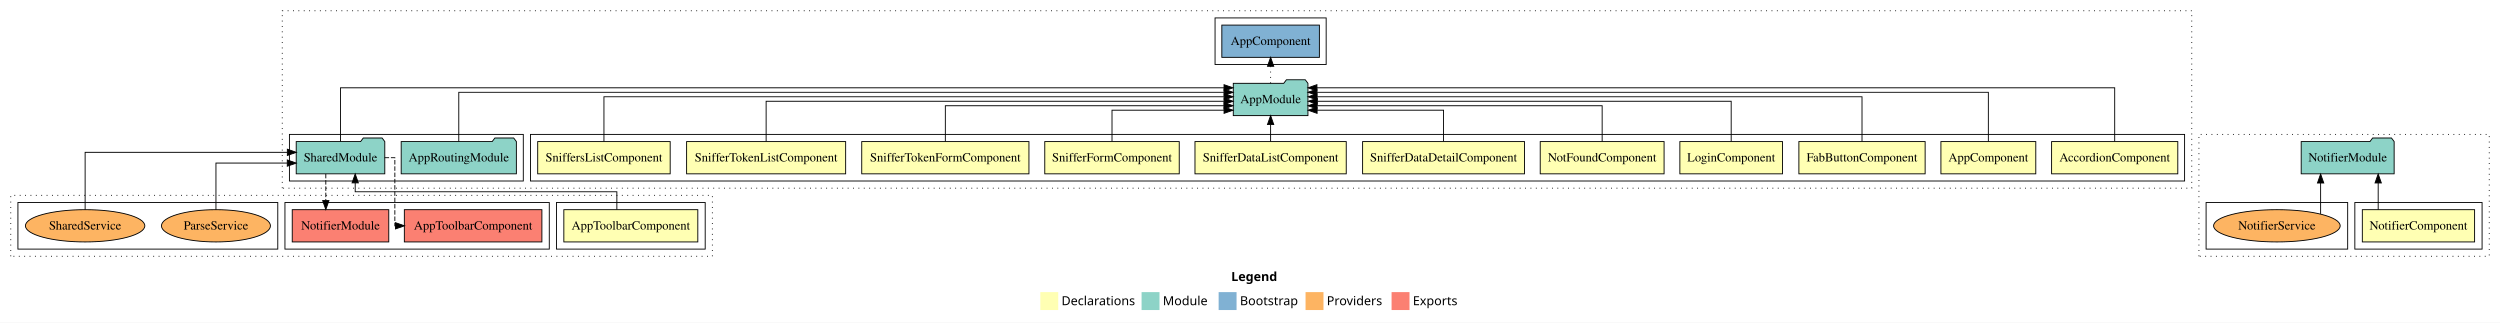
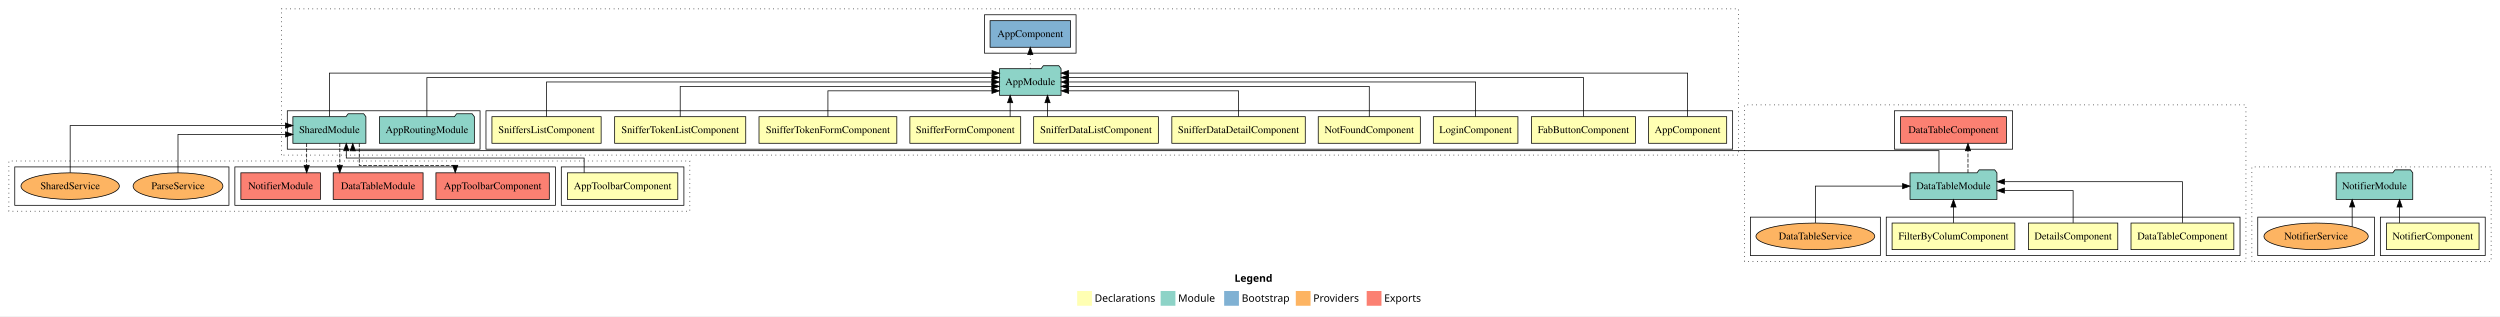
- <svg xmlns="http://www.w3.org/2000/svg" width="2790pt" height="360pt" viewBox="0.00 0.00 2790.00 360.00">
-   <g id="graph0" class="graph" transform="scale(1 1) rotate(0) translate(4 356)">
-     <polygon fill="#ffffff" stroke="transparent" points="-4,4 -4,-356 2786,-356 2786,4 -4,4" />
-     <text text-anchor="start" x="1370.009" y="-42.4" font-family="sans-serif" font-weight="bold" font-size="14.00" fill="#000000">Legend</text>
-     <polygon fill="#ffffb3" stroke="transparent" points="1157,-10 1157,-30 1177,-30 1177,-10 1157,-10" />
-     <text text-anchor="start" x="1180.629" y="-15.4" font-family="sans-serif" font-size="14.00" fill="#000000">  Declarations</text>
-     <polygon fill="#8dd3c7" stroke="transparent" points="1270,-10 1270,-30 1290,-30 1290,-10 1270,-10" />
-     <text text-anchor="start" x="1293.725" y="-15.4" font-family="sans-serif" font-size="14.00" fill="#000000">  Module</text>
-     <polygon fill="#80b1d3" stroke="transparent" points="1356,-10 1356,-30 1376,-30 1376,-10 1356,-10" />
-     <text text-anchor="start" x="1379.781" y="-15.4" font-family="sans-serif" font-size="14.00" fill="#000000">  Bootstrap</text>
-     <polygon fill="#fdb462" stroke="transparent" points="1453,-10 1453,-30 1473,-30 1473,-10 1453,-10" />
-     <text text-anchor="start" x="1476.673" y="-15.4" font-family="sans-serif" font-size="14.00" fill="#000000">  Providers</text>
-     <polygon fill="#fb8072" stroke="transparent" points="1549,-10 1549,-30 1569,-30 1569,-10 1549,-10" />
-     <text text-anchor="start" x="1572.726" y="-15.4" font-family="sans-serif" font-size="14.00" fill="#000000">  Exports</text>
+ <svg xmlns="http://www.w3.org/2000/svg" width="3385pt" height="428pt" viewBox="0.00 0.00 3385.00 428.00">
+   <g id="graph0" class="graph" transform="scale(1 1) rotate(0) translate(4 424)">
+     <polygon fill="#ffffff" stroke="transparent" points="-4,4 -4,-424 3381,-424 3381,4 -4,4" />
+     <text text-anchor="start" x="1667.509" y="-42.4" font-family="sans-serif" font-weight="bold" font-size="14.00" fill="#000000">Legend</text>
+     <polygon fill="#ffffb3" stroke="transparent" points="1454.5,-10 1454.5,-30 1474.5,-30 1474.5,-10 1454.5,-10" />
+     <text text-anchor="start" x="1478.129" y="-15.4" font-family="sans-serif" font-size="14.00" fill="#000000">  Declarations</text>
+     <polygon fill="#8dd3c7" stroke="transparent" points="1567.5,-10 1567.5,-30 1587.5,-30 1587.5,-10 1567.5,-10" />
+     <text text-anchor="start" x="1591.225" y="-15.4" font-family="sans-serif" font-size="14.00" fill="#000000">  Module</text>
+     <polygon fill="#80b1d3" stroke="transparent" points="1653.5,-10 1653.5,-30 1673.5,-30 1673.5,-10 1653.5,-10" />
+     <text text-anchor="start" x="1677.281" y="-15.4" font-family="sans-serif" font-size="14.00" fill="#000000">  Bootstrap</text>
+     <polygon fill="#fdb462" stroke="transparent" points="1750.5,-10 1750.5,-30 1770.5,-30 1770.5,-10 1750.5,-10" />
+     <text text-anchor="start" x="1774.173" y="-15.4" font-family="sans-serif" font-size="14.00" fill="#000000">  Providers</text>
+     <polygon fill="#fb8072" stroke="transparent" points="1846.5,-10 1846.5,-30 1866.5,-30 1866.5,-10 1846.5,-10" />
+     <text text-anchor="start" x="1870.226" y="-15.4" font-family="sans-serif" font-size="14.00" fill="#000000">  Exports</text>
    <g id="clust1" class="cluster">
-       <polygon fill="none" stroke="#000000" stroke-dasharray="1,5" points="311,-146 311,-344 2442,-344 2442,-146 311,-146" />
+       <polygon fill="none" stroke="#000000" stroke-dasharray="1,5" points="377,-214 377,-412 2350,-412 2350,-214 377,-214" />
    </g>
    <g id="clust2" class="cluster">
-       <polygon fill="none" stroke="#000000" points="588,-154 588,-206 2434,-206 2434,-154 588,-154" />
-     </g>
-     <g id="clust14" class="cluster">
-       <polygon fill="none" stroke="#000000" points="319,-154 319,-206 580,-206 580,-154 319,-154" />
-     </g>
-     <g id="clust16" class="cluster">
-       <polygon fill="none" stroke="#000000" points="1352,-284 1352,-336 1476,-336 1476,-284 1352,-284" />
+       <polygon fill="none" stroke="#000000" points="654,-222 654,-274 2342,-274 2342,-222 654,-222" />
+     </g>
+     <g id="clust13" class="cluster">
+       <polygon fill="none" stroke="#000000" points="385,-222 385,-274 646,-274 646,-222 385,-222" />
+     </g>
+     <g id="clust15" class="cluster">
+       <polygon fill="none" stroke="#000000" points="1329,-352 1329,-404 1453,-404 1453,-352 1329,-352" />
+     </g>
+     <g id="clust23" class="cluster">
+       <polygon fill="none" stroke="#000000" stroke-dasharray="1,5" points="2358,-70 2358,-282 3037,-282 3037,-70 2358,-70" />
    </g>
    <g id="clust24" class="cluster">
-       <polygon fill="none" stroke="#000000" stroke-dasharray="1,5" points="2450,-70 2450,-206 2774,-206 2774,-70 2450,-70" />
-     </g>
-     <g id="clust25" class="cluster">
-       <polygon fill="none" stroke="#000000" points="2624,-78 2624,-130 2766,-130 2766,-78 2624,-78" />
-     </g>
-     <g id="clust30" class="cluster">
-       <polygon fill="none" stroke="#000000" points="2458,-78 2458,-130 2616,-130 2616,-78 2458,-78" />
+       <polygon fill="none" stroke="#000000" points="2550,-78 2550,-130 3029,-130 3029,-78 2550,-78" />
+     </g>
+     <g id="clust29" class="cluster">
+       <polygon fill="none" stroke="#000000" points="2561,-222 2561,-274 2721,-274 2721,-222 2561,-222" />
    </g>
    <g id="clust31" class="cluster">
-       <polygon fill="none" stroke="#000000" stroke-dasharray="1,5" points="8,-70 8,-138 791,-138 791,-70 8,-70" />
+       <polygon fill="none" stroke="#000000" points="2366,-78 2366,-130 2542,-130 2542,-78 2366,-78" />
    </g>
    <g id="clust32" class="cluster">
-       <polygon fill="none" stroke="#000000" points="617,-78 617,-130 783,-130 783,-78 617,-78" />
-     </g>
-     <g id="clust35" class="cluster">
-       <polygon fill="none" stroke="#000000" points="314,-78 314,-130 609,-130 609,-78 314,-78" />
-     </g>
-     <g id="clust37" class="cluster">
-       <polygon fill="none" stroke="#000000" points="16,-78 16,-130 306,-130 306,-78 16,-78" />
+       <polygon fill="none" stroke="#000000" stroke-dasharray="1,5" points="3045,-70 3045,-198 3369,-198 3369,-70 3045,-70" />
+     </g>
+     <g id="clust33" class="cluster">
+       <polygon fill="none" stroke="#000000" points="3219,-78 3219,-130 3361,-130 3361,-78 3219,-78" />
+     </g>
+     <g id="clust38" class="cluster">
+       <polygon fill="none" stroke="#000000" points="3053,-78 3053,-130 3211,-130 3211,-78 3053,-78" />
+     </g>
+     <g id="clust39" class="cluster">
+       <polygon fill="none" stroke="#000000" stroke-dasharray="1,5" points="8,-138 8,-206 930,-206 930,-138 8,-138" />
+     </g>
+     <g id="clust40" class="cluster">
+       <polygon fill="none" stroke="#000000" points="756,-146 756,-198 922,-198 922,-146 756,-146" />
+     </g>
+     <g id="clust43" class="cluster">
+       <polygon fill="none" stroke="#000000" points="314,-146 314,-198 748,-198 748,-146 314,-146" />
+     </g>
+     <g id="clust45" class="cluster">
+       <polygon fill="none" stroke="#000000" points="16,-146 16,-198 306,-198 306,-146 16,-146" />
    </g>
    <g id="node1" class="node">
-       <polygon fill="#ffffb3" stroke="#000000" points="2426.42,-198 2285.58,-198 2285.58,-162 2426.42,-162 2426.42,-198" />
-       <text text-anchor="middle" x="2356" y="-175.8" font-family="Times,serif" font-size="14.00" fill="#000000">AccordionComponent</text>
+       <polygon fill="#ffffb3" stroke="#000000" points="2333.94,-266 2228.06,-266 2228.06,-230 2333.94,-230 2333.94,-266" />
+       <text text-anchor="middle" x="2281" y="-243.8" font-family="Times,serif" font-size="14.00" fill="#000000">AppComponent</text>
+     </g>
+     <g id="node11" class="node">
+       <polygon fill="#8dd3c7" stroke="#000000" points="1432.657,-331 1429.657,-335 1408.657,-335 1405.657,-331 1349.343,-331 1349.343,-295 1432.657,-295 1432.657,-331" />
+       <text text-anchor="middle" x="1391" y="-308.8" font-family="Times,serif" font-size="14.00" fill="#000000">AppModule</text>
+     </g>
+     <g id="edge1" class="edge">
+       <path fill="none" stroke="#000000" d="M2281,-266.248C2281,-289.018 2281,-325 2281,-325 2281,-325 1442.733,-325 1442.733,-325" />
+       <polygon fill="#000000" stroke="#000000" points="1442.733,-321.5 1432.733,-325 1442.733,-328.5 1442.733,-321.5" />
+     </g>
+     <g id="node2" class="node">
+       <polygon fill="#ffffb3" stroke="#000000" points="2210.448,-266 2069.552,-266 2069.552,-230 2210.448,-230 2210.448,-266" />
+       <text text-anchor="middle" x="2140" y="-243.8" font-family="Times,serif" font-size="14.00" fill="#000000">FabButtonComponent</text>
+     </g>
+     <g id="edge2" class="edge">
+       <path fill="none" stroke="#000000" d="M2140,-266.284C2140,-287.321 2140,-319 2140,-319 2140,-319 1442.874,-319 1442.874,-319" />
+       <polygon fill="#000000" stroke="#000000" points="1442.874,-315.5 1432.874,-319 1442.874,-322.5 1442.874,-315.5" />
+     </g>
+     <g id="node3" class="node">
+       <polygon fill="#ffffb3" stroke="#000000" points="2051.276,-266 1936.724,-266 1936.724,-230 2051.276,-230 2051.276,-266" />
+       <text text-anchor="middle" x="1994" y="-243.8" font-family="Times,serif" font-size="14.00" fill="#000000">LoginComponent</text>
+     </g>
+     <g id="edge3" class="edge">
+       <path fill="none" stroke="#000000" d="M1994,-266.106C1994,-285.339 1994,-313 1994,-313 1994,-313 1442.923,-313 1442.923,-313" />
+       <polygon fill="#000000" stroke="#000000" points="1442.923,-309.5 1432.923,-313 1442.923,-316.5 1442.923,-309.5" />
+     </g>
+     <g id="node4" class="node">
+       <polygon fill="#ffffb3" stroke="#000000" points="1919.112,-266 1780.888,-266 1780.888,-230 1919.112,-230 1919.112,-266" />
+       <text text-anchor="middle" x="1850" y="-243.8" font-family="Times,serif" font-size="14.00" fill="#000000">NotFoundComponent</text>
+     </g>
+     <g id="edge4" class="edge">
+       <path fill="none" stroke="#000000" d="M1850,-266.022C1850,-283.373 1850,-307 1850,-307 1850,-307 1442.95,-307 1442.95,-307" />
+       <polygon fill="#000000" stroke="#000000" points="1442.95,-303.5 1432.95,-307 1442.95,-310.5 1442.95,-303.5" />
+     </g>
+     <g id="node5" class="node">
+       <polygon fill="#ffffb3" stroke="#000000" points="1763.336,-266 1582.664,-266 1582.664,-230 1763.336,-230 1763.336,-266" />
+       <text text-anchor="middle" x="1673" y="-243.8" font-family="Times,serif" font-size="14.00" fill="#000000">SnifferDataDetailComponent</text>
+     </g>
+     <g id="edge5" class="edge">
+       <path fill="none" stroke="#000000" d="M1673,-266.24C1673,-281.571 1673,-301 1673,-301 1673,-301 1442.914,-301 1442.914,-301" />
+       <polygon fill="#000000" stroke="#000000" points="1442.914,-297.5 1432.914,-301 1442.914,-304.5 1442.914,-297.5" />
+     </g>
+     <g id="node6" class="node">
+       <polygon fill="#ffffb3" stroke="#000000" points="1564.407,-266 1395.593,-266 1395.593,-230 1564.407,-230 1564.407,-266" />
+       <text text-anchor="middle" x="1480" y="-243.8" font-family="Times,serif" font-size="14.00" fill="#000000">SnifferDataListComponent</text>
+     </g>
+     <g id="edge6" class="edge">
+       <path fill="none" stroke="#000000" d="M1414.312,-266.106C1414.312,-266.106 1414.312,-284.991 1414.312,-284.991" />
+       <polygon fill="#000000" stroke="#000000" points="1410.812,-284.991 1414.312,-294.991 1417.812,-284.991 1410.812,-284.991" />
+     </g>
+     <g id="node7" class="node">
+       <polygon fill="#ffffb3" stroke="#000000" points="1378.036,-266 1227.964,-266 1227.964,-230 1378.036,-230 1378.036,-266" />
+       <text text-anchor="middle" x="1303" y="-243.8" font-family="Times,serif" font-size="14.00" fill="#000000">SnifferFormComponent</text>
+     </g>
+     <g id="edge7" class="edge">
+       <path fill="none" stroke="#000000" d="M1363.72,-266.106C1363.72,-266.106 1363.72,-284.991 1363.72,-284.991" />
+       <polygon fill="#000000" stroke="#000000" points="1360.22,-284.991 1363.72,-294.991 1367.22,-284.991 1360.22,-284.991" />
+     </g>
+     <g id="node8" class="node">
+       <polygon fill="#ffffb3" stroke="#000000" points="1210.303,-266 1023.697,-266 1023.697,-230 1210.303,-230 1210.303,-266" />
+       <text text-anchor="middle" x="1117" y="-243.8" font-family="Times,serif" font-size="14.00" fill="#000000">SnifferTokenFormComponent</text>
+     </g>
+     <g id="edge8" class="edge">
+       <path fill="none" stroke="#000000" d="M1117,-266.24C1117,-281.571 1117,-301 1117,-301 1117,-301 1339.087,-301 1339.087,-301" />
+       <polygon fill="#000000" stroke="#000000" points="1339.087,-304.5 1349.087,-301 1339.087,-297.5 1339.087,-304.5" />
+     </g>
+     <g id="node9" class="node">
+       <polygon fill="#ffffb3" stroke="#000000" points="1005.748,-266 828.252,-266 828.252,-230 1005.748,-230 1005.748,-266" />
+       <text text-anchor="middle" x="917" y="-243.8" font-family="Times,serif" font-size="14.00" fill="#000000">SnifferTokenListComponent</text>
+     </g>
+     <g id="edge9" class="edge">
+       <path fill="none" stroke="#000000" d="M917,-266.022C917,-283.373 917,-307 917,-307 917,-307 1338.936,-307 1338.936,-307" />
+       <polygon fill="#000000" stroke="#000000" points="1338.936,-310.5 1348.936,-307 1338.936,-303.5 1338.936,-310.5" />
+     </g>
+     <g id="node10" class="node">
+       <polygon fill="#ffffb3" stroke="#000000" points="809.926,-266 662.074,-266 662.074,-230 809.926,-230 809.926,-266" />
+       <text text-anchor="middle" x="736" y="-243.8" font-family="Times,serif" font-size="14.00" fill="#000000">SniffersListComponent</text>
+     </g>
+     <g id="edge10" class="edge">
+       <path fill="none" stroke="#000000" d="M736,-266.106C736,-285.339 736,-313 736,-313 736,-313 1339.03,-313 1339.03,-313" />
+       <polygon fill="#000000" stroke="#000000" points="1339.03,-316.5 1349.03,-313 1339.03,-309.5 1339.03,-316.5" />
+     </g>
+     <g id="node14" class="node">
+       <polygon fill="#80b1d3" stroke="#000000" points="1445.439,-396 1336.561,-396 1336.561,-360 1445.439,-360 1445.439,-396" />
+       <text text-anchor="middle" x="1391" y="-373.8" font-family="Times,serif" font-size="14.00" fill="#000000">AppComponent </text>
+     </g>
+     <g id="edge13" class="edge">
+       <path fill="none" stroke="#000000" stroke-dasharray="1,5" d="M1391,-331.106C1391,-331.106 1391,-349.991 1391,-349.991" />
+       <polygon fill="#000000" stroke="#000000" points="1387.5,-349.991 1391,-359.991 1394.5,-349.991 1387.5,-349.991" />
    </g>
    <g id="node12" class="node">
-       <polygon fill="#8dd3c7" stroke="#000000" points="1455.657,-263 1452.657,-267 1431.657,-267 1428.657,-263 1372.343,-263 1372.343,-227 1455.657,-227 1455.657,-263" />
-       <text text-anchor="middle" x="1414" y="-240.8" font-family="Times,serif" font-size="14.00" fill="#000000">AppModule</text>
-     </g>
-     <g id="edge1" class="edge">
-       <path fill="none" stroke="#000000" d="M2356,-198.091C2356,-221.133 2356,-258 2356,-258 2356,-258 1465.692,-258 1465.692,-258" />
-       <polygon fill="#000000" stroke="#000000" points="1465.692,-254.5 1455.692,-258 1465.692,-261.5 1465.692,-254.5" />
-     </g>
-     <g id="node2" class="node">
-       <polygon fill="#ffffb3" stroke="#000000" points="2267.94,-198 2162.06,-198 2162.06,-162 2267.94,-162 2267.94,-198" />
-       <text text-anchor="middle" x="2215" y="-175.8" font-family="Times,serif" font-size="14.00" fill="#000000">AppComponent</text>
-     </g>
-     <g id="edge2" class="edge">
-       <path fill="none" stroke="#000000" d="M2215,-198.045C2215,-219.662 2215,-253 2215,-253 2215,-253 1465.658,-253 1465.658,-253" />
-       <polygon fill="#000000" stroke="#000000" points="1465.658,-249.5 1455.658,-253 1465.658,-256.5 1465.658,-249.5" />
-     </g>
-     <g id="node3" class="node">
-       <polygon fill="#ffffb3" stroke="#000000" points="2144.448,-198 2003.552,-198 2003.552,-162 2144.448,-162 2144.448,-198" />
-       <text text-anchor="middle" x="2074" y="-175.8" font-family="Times,serif" font-size="14.00" fill="#000000">FabButtonComponent</text>
-     </g>
-     <g id="edge3" class="edge">
-       <path fill="none" stroke="#000000" d="M2074,-198.223C2074,-218.365 2074,-248 2074,-248 2074,-248 1465.787,-248 1465.787,-248" />
-       <polygon fill="#000000" stroke="#000000" points="1465.787,-244.5 1455.787,-248 1465.787,-251.5 1465.787,-244.5" />
-     </g>
-     <g id="node4" class="node">
-       <polygon fill="#ffffb3" stroke="#000000" points="1985.276,-198 1870.724,-198 1870.724,-162 1985.276,-162 1985.276,-198" />
-       <text text-anchor="middle" x="1928" y="-175.8" font-family="Times,serif" font-size="14.00" fill="#000000">LoginComponent</text>
-     </g>
-     <g id="edge4" class="edge">
-       <path fill="none" stroke="#000000" d="M1928,-198.222C1928,-216.828 1928,-243 1928,-243 1928,-243 1466.063,-243 1466.063,-243" />
-       <polygon fill="#000000" stroke="#000000" points="1466.063,-239.5 1456.063,-243 1466.063,-246.5 1466.063,-239.5" />
-     </g>
-     <g id="node5" class="node">
-       <polygon fill="#ffffb3" stroke="#000000" points="1853.112,-198 1714.888,-198 1714.888,-162 1853.112,-162 1853.112,-198" />
-       <text text-anchor="middle" x="1784" y="-175.8" font-family="Times,serif" font-size="14.00" fill="#000000">NotFoundComponent</text>
-     </g>
-     <g id="edge5" class="edge">
-       <path fill="none" stroke="#000000" d="M1784,-198.034C1784,-215.06 1784,-238 1784,-238 1784,-238 1465.725,-238 1465.725,-238" />
-       <polygon fill="#000000" stroke="#000000" points="1465.725,-234.5 1455.725,-238 1465.724,-241.5 1465.725,-234.5" />
-     </g>
-     <g id="node6" class="node">
-       <polygon fill="#ffffb3" stroke="#000000" points="1697.336,-198 1516.664,-198 1516.664,-162 1697.336,-162 1697.336,-198" />
-       <text text-anchor="middle" x="1607" y="-175.8" font-family="Times,serif" font-size="14.00" fill="#000000">SnifferDataDetailComponent</text>
-     </g>
-     <g id="edge6" class="edge">
-       <path fill="none" stroke="#000000" d="M1607,-198.24C1607,-213.571 1607,-233 1607,-233 1607,-233 1465.878,-233 1465.878,-233" />
-       <polygon fill="#000000" stroke="#000000" points="1465.878,-229.5 1455.878,-233 1465.878,-236.5 1465.878,-229.5" />
-     </g>
-     <g id="node7" class="node">
-       <polygon fill="#ffffb3" stroke="#000000" points="1498.407,-198 1329.593,-198 1329.593,-162 1498.407,-162 1498.407,-198" />
-       <text text-anchor="middle" x="1414" y="-175.8" font-family="Times,serif" font-size="14.00" fill="#000000">SnifferDataListComponent</text>
-     </g>
-     <g id="edge7" class="edge">
-       <path fill="none" stroke="#000000" d="M1414,-198.106C1414,-198.106 1414,-216.991 1414,-216.991" />
-       <polygon fill="#000000" stroke="#000000" points="1410.5,-216.991 1414,-226.991 1417.5,-216.991 1410.5,-216.991" />
-     </g>
-     <g id="node8" class="node">
-       <polygon fill="#ffffb3" stroke="#000000" points="1312.036,-198 1161.964,-198 1161.964,-162 1312.036,-162 1312.036,-198" />
-       <text text-anchor="middle" x="1237" y="-175.8" font-family="Times,serif" font-size="14.00" fill="#000000">SnifferFormComponent</text>
-     </g>
-     <g id="edge8" class="edge">
-       <path fill="none" stroke="#000000" d="M1237,-198.24C1237,-213.571 1237,-233 1237,-233 1237,-233 1362.053,-233 1362.053,-233" />
-       <polygon fill="#000000" stroke="#000000" points="1362.053,-236.5 1372.053,-233 1362.053,-229.5 1362.053,-236.5" />
-     </g>
-     <g id="node9" class="node">
-       <polygon fill="#ffffb3" stroke="#000000" points="1144.303,-198 957.697,-198 957.697,-162 1144.303,-162 1144.303,-198" />
-       <text text-anchor="middle" x="1051" y="-175.8" font-family="Times,serif" font-size="14.00" fill="#000000">SnifferTokenFormComponent</text>
-     </g>
-     <g id="edge9" class="edge">
-       <path fill="none" stroke="#000000" d="M1051,-198.034C1051,-215.06 1051,-238 1051,-238 1051,-238 1362.005,-238 1362.005,-238" />
-       <polygon fill="#000000" stroke="#000000" points="1362.005,-241.5 1372.005,-238 1362.005,-234.5 1362.005,-241.5" />
-     </g>
-     <g id="node10" class="node">
-       <polygon fill="#ffffb3" stroke="#000000" points="939.748,-198 762.252,-198 762.252,-162 939.748,-162 939.748,-198" />
-       <text text-anchor="middle" x="851" y="-175.8" font-family="Times,serif" font-size="14.00" fill="#000000">SnifferTokenListComponent</text>
-     </g>
-     <g id="edge10" class="edge">
-       <path fill="none" stroke="#000000" d="M851,-198.222C851,-216.828 851,-243 851,-243 851,-243 1362.143,-243 1362.143,-243" />
-       <polygon fill="#000000" stroke="#000000" points="1362.143,-246.5 1372.143,-243 1362.143,-239.5 1362.143,-246.5" />
-     </g>
-     <g id="node11" class="node">
-       <polygon fill="#ffffb3" stroke="#000000" points="743.926,-198 596.074,-198 596.074,-162 743.926,-162 743.926,-198" />
-       <text text-anchor="middle" x="670" y="-175.8" font-family="Times,serif" font-size="14.00" fill="#000000">SniffersListComponent</text>
+       <polygon fill="#8dd3c7" stroke="#000000" points="638.274,-266 635.274,-270 614.274,-270 611.274,-266 509.726,-266 509.726,-230 638.274,-230 638.274,-266" />
+       <text text-anchor="middle" x="574" y="-243.8" font-family="Times,serif" font-size="14.00" fill="#000000">AppRoutingModule</text>
    </g>
    <g id="edge11" class="edge">
-       <path fill="none" stroke="#000000" d="M670,-198.223C670,-218.365 670,-248 670,-248 670,-248 1362.137,-248 1362.137,-248" />
-       <polygon fill="#000000" stroke="#000000" points="1362.137,-251.5 1372.137,-248 1362.137,-244.5 1362.137,-251.5" />
+       <path fill="none" stroke="#000000" d="M574,-266.284C574,-287.321 574,-319 574,-319 574,-319 1339.079,-319 1339.079,-319" />
+       <polygon fill="#000000" stroke="#000000" points="1339.079,-322.5 1349.079,-319 1339.079,-315.5 1339.079,-322.5" />
+     </g>
+     <g id="node13" class="node">
+       <polygon fill="#8dd3c7" stroke="#000000" points="491.423,-266 488.423,-270 467.423,-270 464.423,-266 392.577,-266 392.577,-230 491.423,-230 491.423,-266" />
+       <text text-anchor="middle" x="442" y="-243.8" font-family="Times,serif" font-size="14.00" fill="#000000">SharedModule</text>
+     </g>
+     <g id="edge12" class="edge">
+       <path fill="none" stroke="#000000" d="M442,-266.248C442,-289.018 442,-325 442,-325 442,-325 1339.306,-325 1339.306,-325" />
+       <polygon fill="#000000" stroke="#000000" points="1339.306,-328.5 1349.306,-325 1339.306,-321.5 1339.306,-328.5" />
+     </g>
+     <g id="node25" class="node">
+       <polygon fill="#fb8072" stroke="#000000" points="739.758,-190 586.242,-190 586.242,-154 739.758,-154 739.758,-190" />
+       <text text-anchor="middle" x="663" y="-167.8" font-family="Times,serif" font-size="14.00" fill="#000000">AppToolbarComponent </text>
+     </g>
+     <g id="edge23" class="edge">
+       <path fill="none" stroke="#000000" stroke-dasharray="5,2" d="M482.434,-229.853C482.434,-216.261 482.434,-200 482.434,-200 482.434,-200 612.379,-200 612.379,-200 612.379,-200 612.379,-199.021 612.379,-199.021" />
+       <polygon fill="#000000" stroke="#000000" points="615.879,-200.207 612.379,-190.207 608.879,-200.207 615.879,-200.207" />
+     </g>
+     <g id="node26" class="node">
+       <polygon fill="#fb8072" stroke="#000000" points="568.849,-190 447.151,-190 447.151,-154 568.849,-154 568.849,-190" />
+       <text text-anchor="middle" x="508" y="-167.8" font-family="Times,serif" font-size="14.00" fill="#000000">DataTableModule </text>
+     </g>
+     <g id="edge24" class="edge">
+       <path fill="none" stroke="#000000" stroke-dasharray="5,2" d="M456.103,-229.989C456.103,-229.989 456.103,-200.145 456.103,-200.145" />
+       <polygon fill="#000000" stroke="#000000" points="459.603,-200.145 456.103,-190.145 452.603,-200.145 459.603,-200.145" />
+     </g>
+     <g id="node27" class="node">
+       <polygon fill="#fb8072" stroke="#000000" points="429.865,-190 322.135,-190 322.135,-154 429.865,-154 429.865,-190" />
+       <text text-anchor="middle" x="376" y="-167.8" font-family="Times,serif" font-size="14.00" fill="#000000">NotifierModule </text>
+     </g>
+     <g id="edge25" class="edge">
+       <path fill="none" stroke="#000000" stroke-dasharray="5,2" d="M411.236,-229.989C411.236,-229.989 411.236,-200.145 411.236,-200.145" />
+       <polygon fill="#000000" stroke="#000000" points="414.736,-200.145 411.236,-190.145 407.736,-200.145 414.736,-200.145" />
    </g>
    <g id="node15" class="node">
-       <polygon fill="#80b1d3" stroke="#000000" points="1468.439,-328 1359.561,-328 1359.561,-292 1468.439,-292 1468.439,-328" />
-       <text text-anchor="middle" x="1414" y="-305.8" font-family="Times,serif" font-size="14.00" fill="#000000">AppComponent </text>
+       <polygon fill="#ffffb3" stroke="#000000" points="3020.632,-122 2881.368,-122 2881.368,-86 3020.632,-86 3020.632,-122" />
+       <text text-anchor="middle" x="2951" y="-99.8" font-family="Times,serif" font-size="14.00" fill="#000000">DataTableComponent</text>
+     </g>
+     <g id="node18" class="node">
+       <polygon fill="#8dd3c7" stroke="#000000" points="2699.849,-190 2696.849,-194 2675.849,-194 2672.849,-190 2582.151,-190 2582.151,-154 2699.849,-154 2699.849,-190" />
+       <text text-anchor="middle" x="2641" y="-167.8" font-family="Times,serif" font-size="14.00" fill="#000000">DataTableModule</text>
    </g>
    <g id="edge14" class="edge">
-       <path fill="none" stroke="#000000" stroke-dasharray="1,5" d="M1414,-263.106C1414,-263.106 1414,-281.991 1414,-281.991" />
-       <polygon fill="#000000" stroke="#000000" points="1410.5,-281.991 1414,-291.991 1417.5,-281.991 1410.5,-281.991" />
-     </g>
-     <g id="node13" class="node">
-       <polygon fill="#8dd3c7" stroke="#000000" points="572.274,-198 569.274,-202 548.274,-202 545.274,-198 443.726,-198 443.726,-162 572.274,-162 572.274,-198" />
-       <text text-anchor="middle" x="508" y="-175.8" font-family="Times,serif" font-size="14.00" fill="#000000">AppRoutingModule</text>
-     </g>
-     <g id="edge12" class="edge">
-       <path fill="none" stroke="#000000" d="M508,-198.045C508,-219.662 508,-253 508,-253 508,-253 1362.119,-253 1362.119,-253" />
-       <polygon fill="#000000" stroke="#000000" points="1362.119,-256.5 1372.119,-253 1362.119,-249.5 1362.119,-256.5" />
-     </g>
-     <g id="node14" class="node">
-       <polygon fill="#8dd3c7" stroke="#000000" points="425.423,-198 422.423,-202 401.423,-202 398.423,-198 326.577,-198 326.577,-162 425.423,-162 425.423,-198" />
-       <text text-anchor="middle" x="376" y="-175.8" font-family="Times,serif" font-size="14.00" fill="#000000">SharedModule</text>
-     </g>
-     <g id="edge13" class="edge">
-       <path fill="none" stroke="#000000" d="M376,-198.091C376,-221.133 376,-258 376,-258 376,-258 1362.024,-258 1362.024,-258" />
-       <polygon fill="#000000" stroke="#000000" points="1362.024,-261.5 1372.024,-258 1362.024,-254.5 1362.024,-261.5" />
+       <path fill="none" stroke="#000000" d="M2951,-122.292C2951,-144.206 2951,-178 2951,-178 2951,-178 2710.038,-178 2710.038,-178" />
+       <polygon fill="#000000" stroke="#000000" points="2710.038,-174.5 2700.038,-178 2710.038,-181.5 2710.038,-174.5" />
+     </g>
+     <g id="node16" class="node">
+       <polygon fill="#ffffb3" stroke="#000000" points="2863.485,-122 2742.515,-122 2742.515,-86 2863.485,-86 2863.485,-122" />
+       <text text-anchor="middle" x="2803" y="-99.8" font-family="Times,serif" font-size="14.00" fill="#000000">DetailsComponent</text>
+     </g>
+     <g id="edge15" class="edge">
+       <path fill="none" stroke="#000000" d="M2803,-122.267C2803,-140.555 2803,-166 2803,-166 2803,-166 2709.944,-166 2709.944,-166" />
+       <polygon fill="#000000" stroke="#000000" points="2709.944,-162.5 2699.944,-166 2709.944,-169.5 2709.944,-162.5" />
+     </g>
+     <g id="node17" class="node">
+       <polygon fill="#ffffb3" stroke="#000000" points="2724.116,-122 2557.884,-122 2557.884,-86 2724.116,-86 2724.116,-122" />
+       <text text-anchor="middle" x="2641" y="-99.8" font-family="Times,serif" font-size="14.00" fill="#000000">FilterByColumComponent</text>
+     </g>
+     <g id="edge16" class="edge">
+       <path fill="none" stroke="#000000" d="M2641,-122.223C2641,-122.223 2641,-143.727 2641,-143.727" />
+       <polygon fill="#000000" stroke="#000000" points="2637.5,-143.727 2641,-153.727 2644.5,-143.727 2637.5,-143.727" />
+     </g>
+     <g id="edge22" class="edge">
+       <path fill="none" stroke="#000000" d="M2621.359,-190.147C2621.359,-203.739 2621.359,-220 2621.359,-220 2621.359,-220 473.657,-220 473.657,-220 473.657,-220 473.657,-220.979 473.657,-220.979" />
+       <polygon fill="#000000" stroke="#000000" points="470.157,-219.793 473.657,-229.793 477.157,-219.793 470.157,-219.793" />
+     </g>
+     <g id="node19" class="node">
+       <polygon fill="#fb8072" stroke="#000000" points="2712.631,-266 2569.369,-266 2569.369,-230 2712.631,-230 2712.631,-266" />
+       <text text-anchor="middle" x="2641" y="-243.8" font-family="Times,serif" font-size="14.00" fill="#000000">DataTableComponent </text>
+     </g>
+     <g id="edge17" class="edge">
+       <path fill="none" stroke="#000000" stroke-dasharray="5,2" d="M2660.641,-190.011C2660.641,-190.011 2660.641,-219.855 2660.641,-219.855" />
+       <polygon fill="#000000" stroke="#000000" points="2657.142,-219.855 2660.641,-229.855 2664.142,-219.855 2657.142,-219.855" />
    </g>
    <g id="node20" class="node">
-       <polygon fill="#fb8072" stroke="#000000" points="600.758,-122 447.242,-122 447.242,-86 600.758,-86 600.758,-122" />
-       <text text-anchor="middle" x="524" y="-99.8" font-family="Times,serif" font-size="14.00" fill="#000000">AppToolbarComponent </text>
+       <ellipse fill="#fdb462" stroke="#000000" cx="2454" cy="-104" rx="80.411" ry="18" />
+       <text text-anchor="middle" x="2454" y="-99.8" font-family="Times,serif" font-size="14.00" fill="#000000">DataTableService</text>
    </g>
    <g id="edge18" class="edge">
-       <path fill="none" stroke="#000000" stroke-dasharray="5,2" d="M425.24,-180C431.983,-180 436.647,-180 436.647,-180 436.647,-180 436.647,-104 436.647,-104 436.647,-104 437.719,-104 437.719,-104" />
-       <polygon fill="#000000" stroke="#000000" points="437.359,-107.5 447.359,-104 437.359,-100.5 437.359,-107.5" />
+       <path fill="none" stroke="#000000" d="M2454,-122.223C2454,-142.365 2454,-172 2454,-172 2454,-172 2572.089,-172 2572.089,-172" />
+       <polygon fill="#000000" stroke="#000000" points="2572.089,-175.5 2582.089,-172 2572.089,-168.5 2572.089,-175.5" />
    </g>
    <g id="node21" class="node">
-       <polygon fill="#fb8072" stroke="#000000" points="429.865,-122 322.135,-122 322.135,-86 429.865,-86 429.865,-122" />
-       <text text-anchor="middle" x="376" y="-99.8" font-family="Times,serif" font-size="14.00" fill="#000000">NotifierModule </text>
+       <polygon fill="#ffffb3" stroke="#000000" points="3352.647,-122 3227.353,-122 3227.353,-86 3352.647,-86 3352.647,-122" />
+       <text text-anchor="middle" x="3290" y="-99.8" font-family="Times,serif" font-size="14.00" fill="#000000">NotifierComponent</text>
+     </g>
+     <g id="node22" class="node">
+       <polygon fill="#8dd3c7" stroke="#000000" points="3262.864,-190 3259.864,-194 3238.864,-194 3235.864,-190 3159.136,-190 3159.136,-154 3262.864,-154 3262.864,-190" />
+       <text text-anchor="middle" x="3211" y="-167.8" font-family="Times,serif" font-size="14.00" fill="#000000">NotifierModule</text>
    </g>
    <g id="edge19" class="edge">
-       <path fill="none" stroke="#000000" stroke-dasharray="5,2" d="M359.596,-161.989C359.596,-161.989 359.596,-132.145 359.596,-132.145" />
-       <polygon fill="#000000" stroke="#000000" points="363.096,-132.145 359.596,-122.145 356.096,-132.145 363.096,-132.145" />
-     </g>
-     <g id="node16" class="node">
-       <polygon fill="#ffffb3" stroke="#000000" points="2757.647,-122 2632.353,-122 2632.353,-86 2757.647,-86 2757.647,-122" />
-       <text text-anchor="middle" x="2695" y="-99.8" font-family="Times,serif" font-size="14.00" fill="#000000">NotifierComponent</text>
-     </g>
-     <g id="node17" class="node">
-       <polygon fill="#8dd3c7" stroke="#000000" points="2667.864,-198 2664.864,-202 2643.864,-202 2640.864,-198 2564.136,-198 2564.136,-162 2667.864,-162 2667.864,-198" />
-       <text text-anchor="middle" x="2616" y="-175.8" font-family="Times,serif" font-size="14.00" fill="#000000">NotifierModule</text>
-     </g>
-     <g id="edge15" class="edge">
-       <path fill="none" stroke="#000000" d="M2650.054,-122.011C2650.054,-122.011 2650.054,-151.855 2650.054,-151.855" />
-       <polygon fill="#000000" stroke="#000000" points="2646.554,-151.855 2650.054,-161.855 2653.554,-151.855 2646.554,-151.855" />
-     </g>
-     <g id="node18" class="node">
-       <ellipse fill="#fdb462" stroke="#000000" cx="2537" cy="-104" rx="70.618" ry="18" />
-       <text text-anchor="middle" x="2537" y="-99.8" font-family="Times,serif" font-size="14.00" fill="#000000">NotifierService</text>
-     </g>
-     <g id="edge16" class="edge">
-       <path fill="none" stroke="#000000" d="M2585.814,-117.238C2585.814,-117.238 2585.814,-151.79 2585.814,-151.79" />
-       <polygon fill="#000000" stroke="#000000" points="2582.314,-151.79 2585.814,-161.79 2589.314,-151.79 2582.314,-151.79" />
-     </g>
-     <g id="node19" class="node">
-       <polygon fill="#ffffb3" stroke="#000000" points="774.758,-122 625.242,-122 625.242,-86 774.758,-86 774.758,-122" />
-       <text text-anchor="middle" x="700" y="-99.8" font-family="Times,serif" font-size="14.00" fill="#000000">AppToolbarComponent</text>
-     </g>
-     <g id="edge17" class="edge">
-       <path fill="none" stroke="#000000" d="M684.417,-122.11C684.417,-131.897 684.417,-142 684.417,-142 684.417,-142 392.404,-142 392.404,-142 392.404,-142 392.404,-151.89 392.404,-151.89" />
-       <polygon fill="#000000" stroke="#000000" points="388.904,-151.89 392.404,-161.89 395.904,-151.89 388.904,-151.89" />
-     </g>
-     <g id="node22" class="node">
-       <ellipse fill="#fdb462" stroke="#000000" cx="237" cy="-104" rx="60.808" ry="18" />
-       <text text-anchor="middle" x="237" y="-99.8" font-family="Times,serif" font-size="14.00" fill="#000000">ParseService</text>
+       <path fill="none" stroke="#000000" d="M3245.054,-122.223C3245.054,-122.223 3245.054,-143.727 3245.054,-143.727" />
+       <polygon fill="#000000" stroke="#000000" points="3241.554,-143.727 3245.054,-153.727 3248.554,-143.727 3241.554,-143.727" />
+     </g>
+     <g id="node23" class="node">
+       <ellipse fill="#fdb462" stroke="#000000" cx="3132" cy="-104" rx="70.618" ry="18" />
+       <text text-anchor="middle" x="3132" y="-99.8" font-family="Times,serif" font-size="14.00" fill="#000000">NotifierService</text>
    </g>
    <g id="edge20" class="edge">
-       <path fill="none" stroke="#000000" d="M237,-122.027C237,-142.767 237,-174 237,-174 237,-174 316.602,-174 316.602,-174" />
-       <polygon fill="#000000" stroke="#000000" points="316.603,-177.5 326.602,-174 316.602,-170.5 316.603,-177.5" />
-     </g>
-     <g id="node23" class="node">
-       <ellipse fill="#fdb462" stroke="#000000" cx="91" cy="-104" rx="66.611" ry="18" />
-       <text text-anchor="middle" x="91" y="-99.8" font-family="Times,serif" font-size="14.00" fill="#000000">SharedService</text>
+       <path fill="none" stroke="#000000" d="M3180.814,-117.111C3180.814,-117.111 3180.814,-143.788 3180.814,-143.788" />
+       <polygon fill="#000000" stroke="#000000" points="3177.314,-143.788 3180.814,-153.788 3184.314,-143.788 3177.314,-143.788" />
+     </g>
+     <g id="node24" class="node">
+       <polygon fill="#ffffb3" stroke="#000000" points="913.758,-190 764.242,-190 764.242,-154 913.758,-154 913.758,-190" />
+       <text text-anchor="middle" x="839" y="-167.8" font-family="Times,serif" font-size="14.00" fill="#000000">AppToolbarComponent</text>
    </g>
    <g id="edge21" class="edge">
-       <path fill="none" stroke="#000000" d="M91,-122.198C91,-146.356 91,-186 91,-186 91,-186 316.682,-186 316.682,-186" />
-       <polygon fill="#000000" stroke="#000000" points="316.682,-189.5 326.682,-186 316.682,-182.5 316.682,-189.5" />
+       <path fill="none" stroke="#000000" d="M786.917,-190.11C786.917,-199.897 786.917,-210 786.917,-210 786.917,-210 464.88,-210 464.88,-210 464.88,-210 464.88,-219.89 464.88,-219.89" />
+       <polygon fill="#000000" stroke="#000000" points="461.38,-219.89 464.88,-229.89 468.38,-219.89 461.38,-219.89" />
+     </g>
+     <g id="node28" class="node">
+       <ellipse fill="#fdb462" stroke="#000000" cx="237" cy="-172" rx="60.808" ry="18" />
+       <text text-anchor="middle" x="237" y="-167.8" font-family="Times,serif" font-size="14.00" fill="#000000">ParseService</text>
+     </g>
+     <g id="edge26" class="edge">
+       <path fill="none" stroke="#000000" d="M237,-190.027C237,-210.767 237,-242 237,-242 237,-242 382.637,-242 382.637,-242" />
+       <polygon fill="#000000" stroke="#000000" points="382.637,-245.5 392.637,-242 382.637,-238.5 382.637,-245.5" />
+     </g>
+     <g id="node29" class="node">
+       <ellipse fill="#fdb462" stroke="#000000" cx="91" cy="-172" rx="66.611" ry="18" />
+       <text text-anchor="middle" x="91" y="-167.8" font-family="Times,serif" font-size="14.00" fill="#000000">SharedService</text>
+     </g>
+     <g id="edge27" class="edge">
+       <path fill="none" stroke="#000000" d="M91,-190.198C91,-214.356 91,-254 91,-254 91,-254 382.455,-254 382.455,-254" />
+       <polygon fill="#000000" stroke="#000000" points="382.455,-257.5 392.455,-254 382.455,-250.5 382.455,-257.5" />
    </g>
  </g>
</svg>
